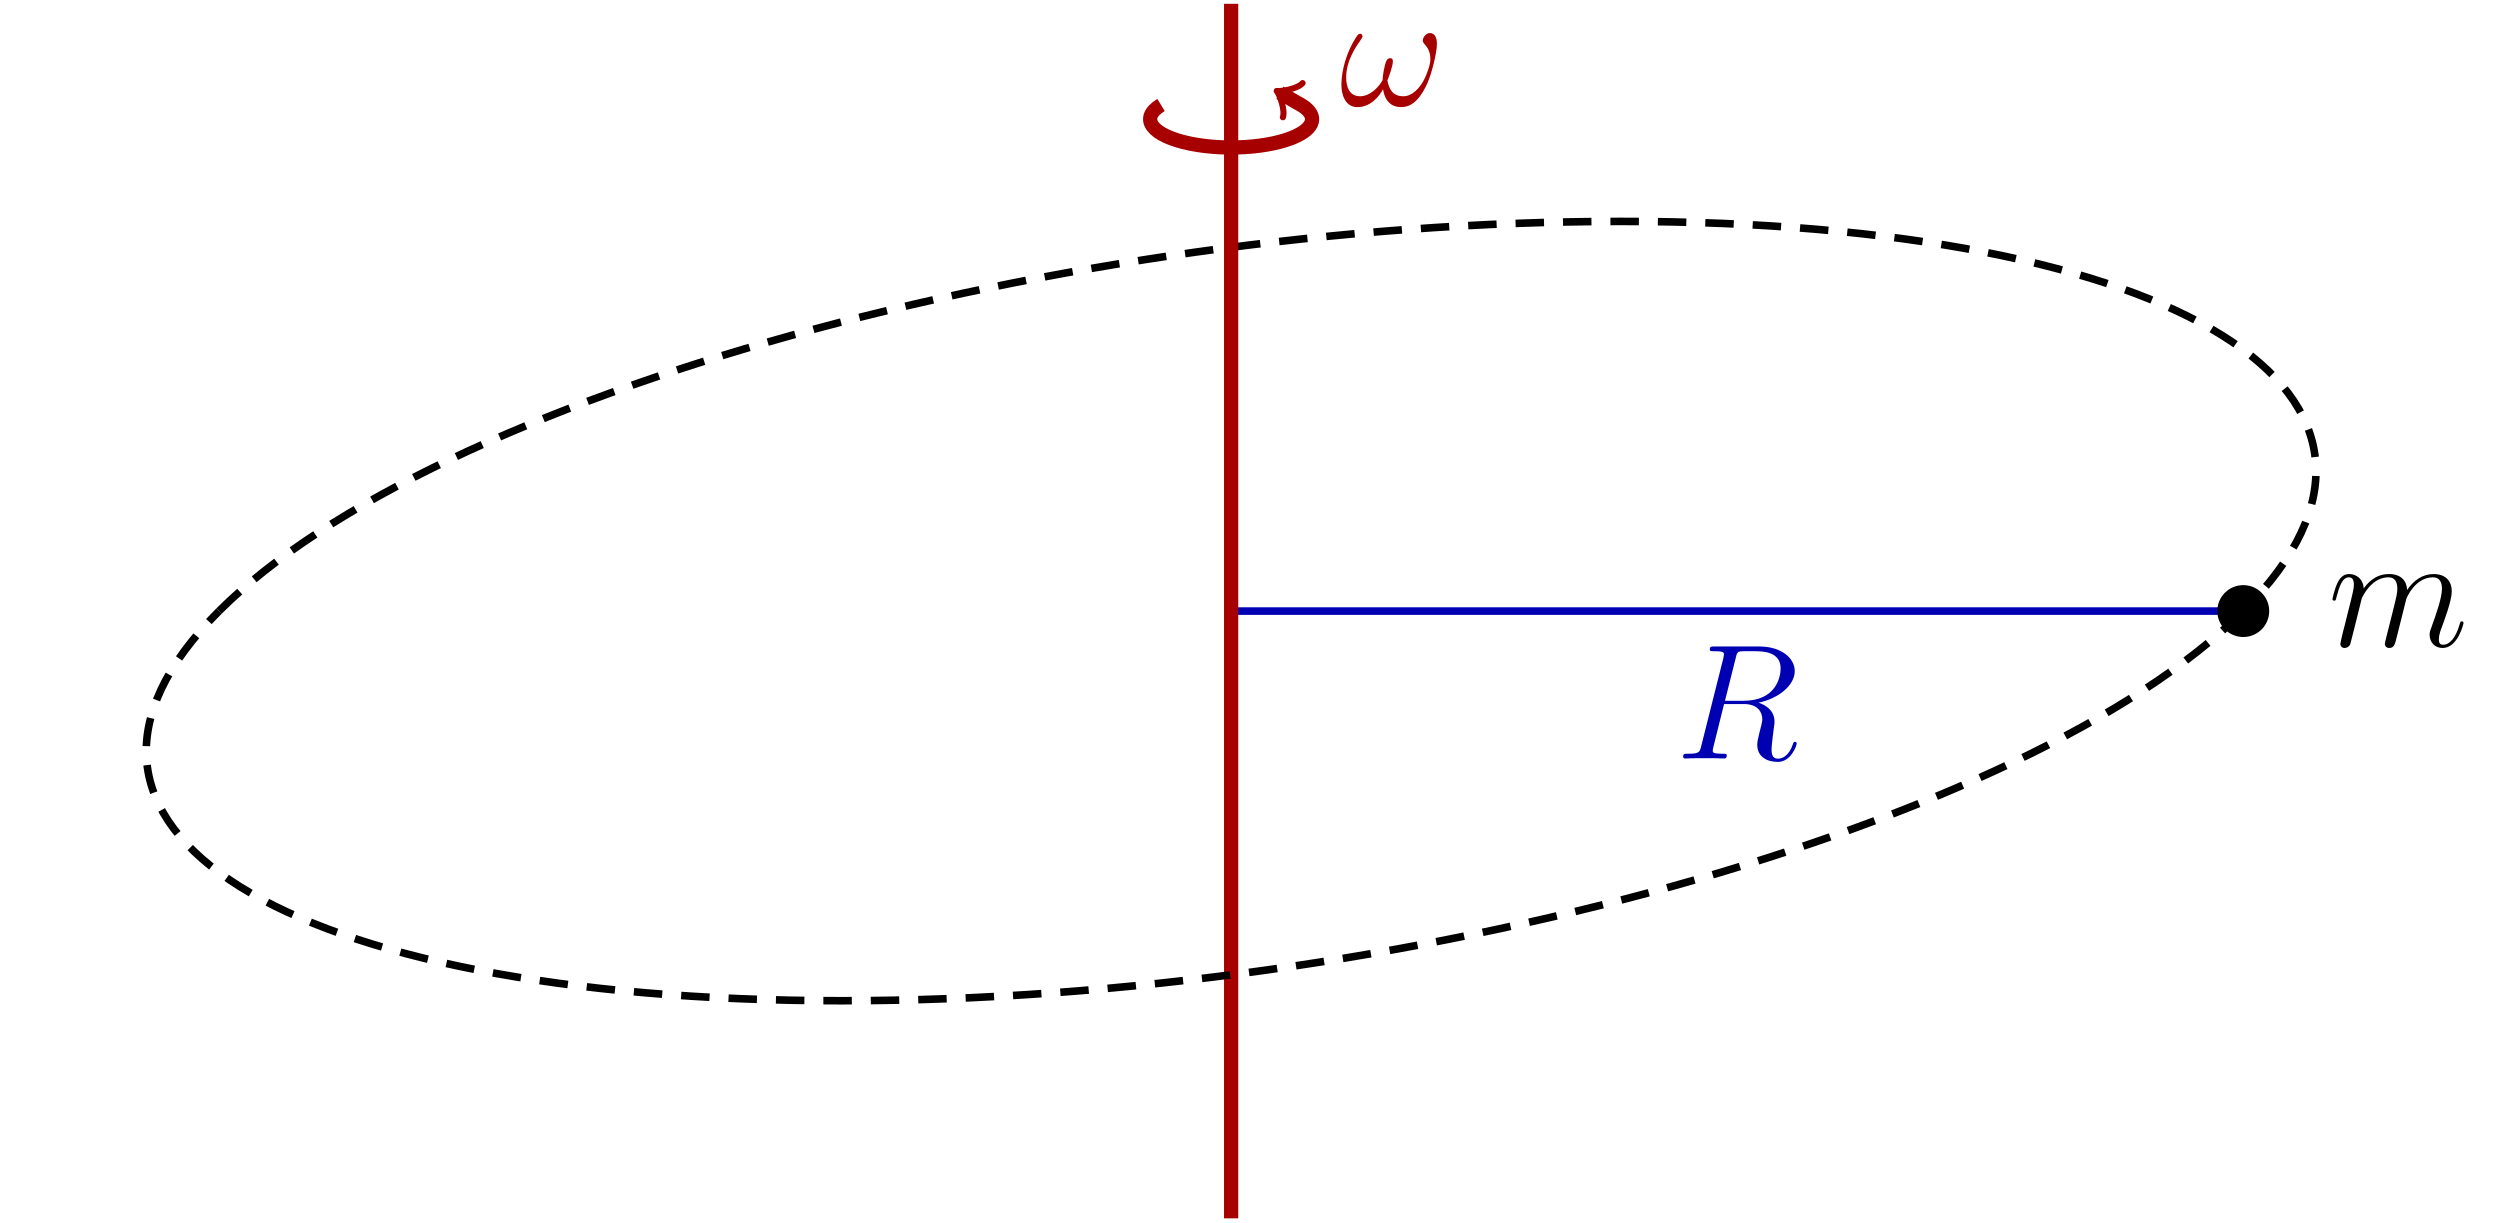
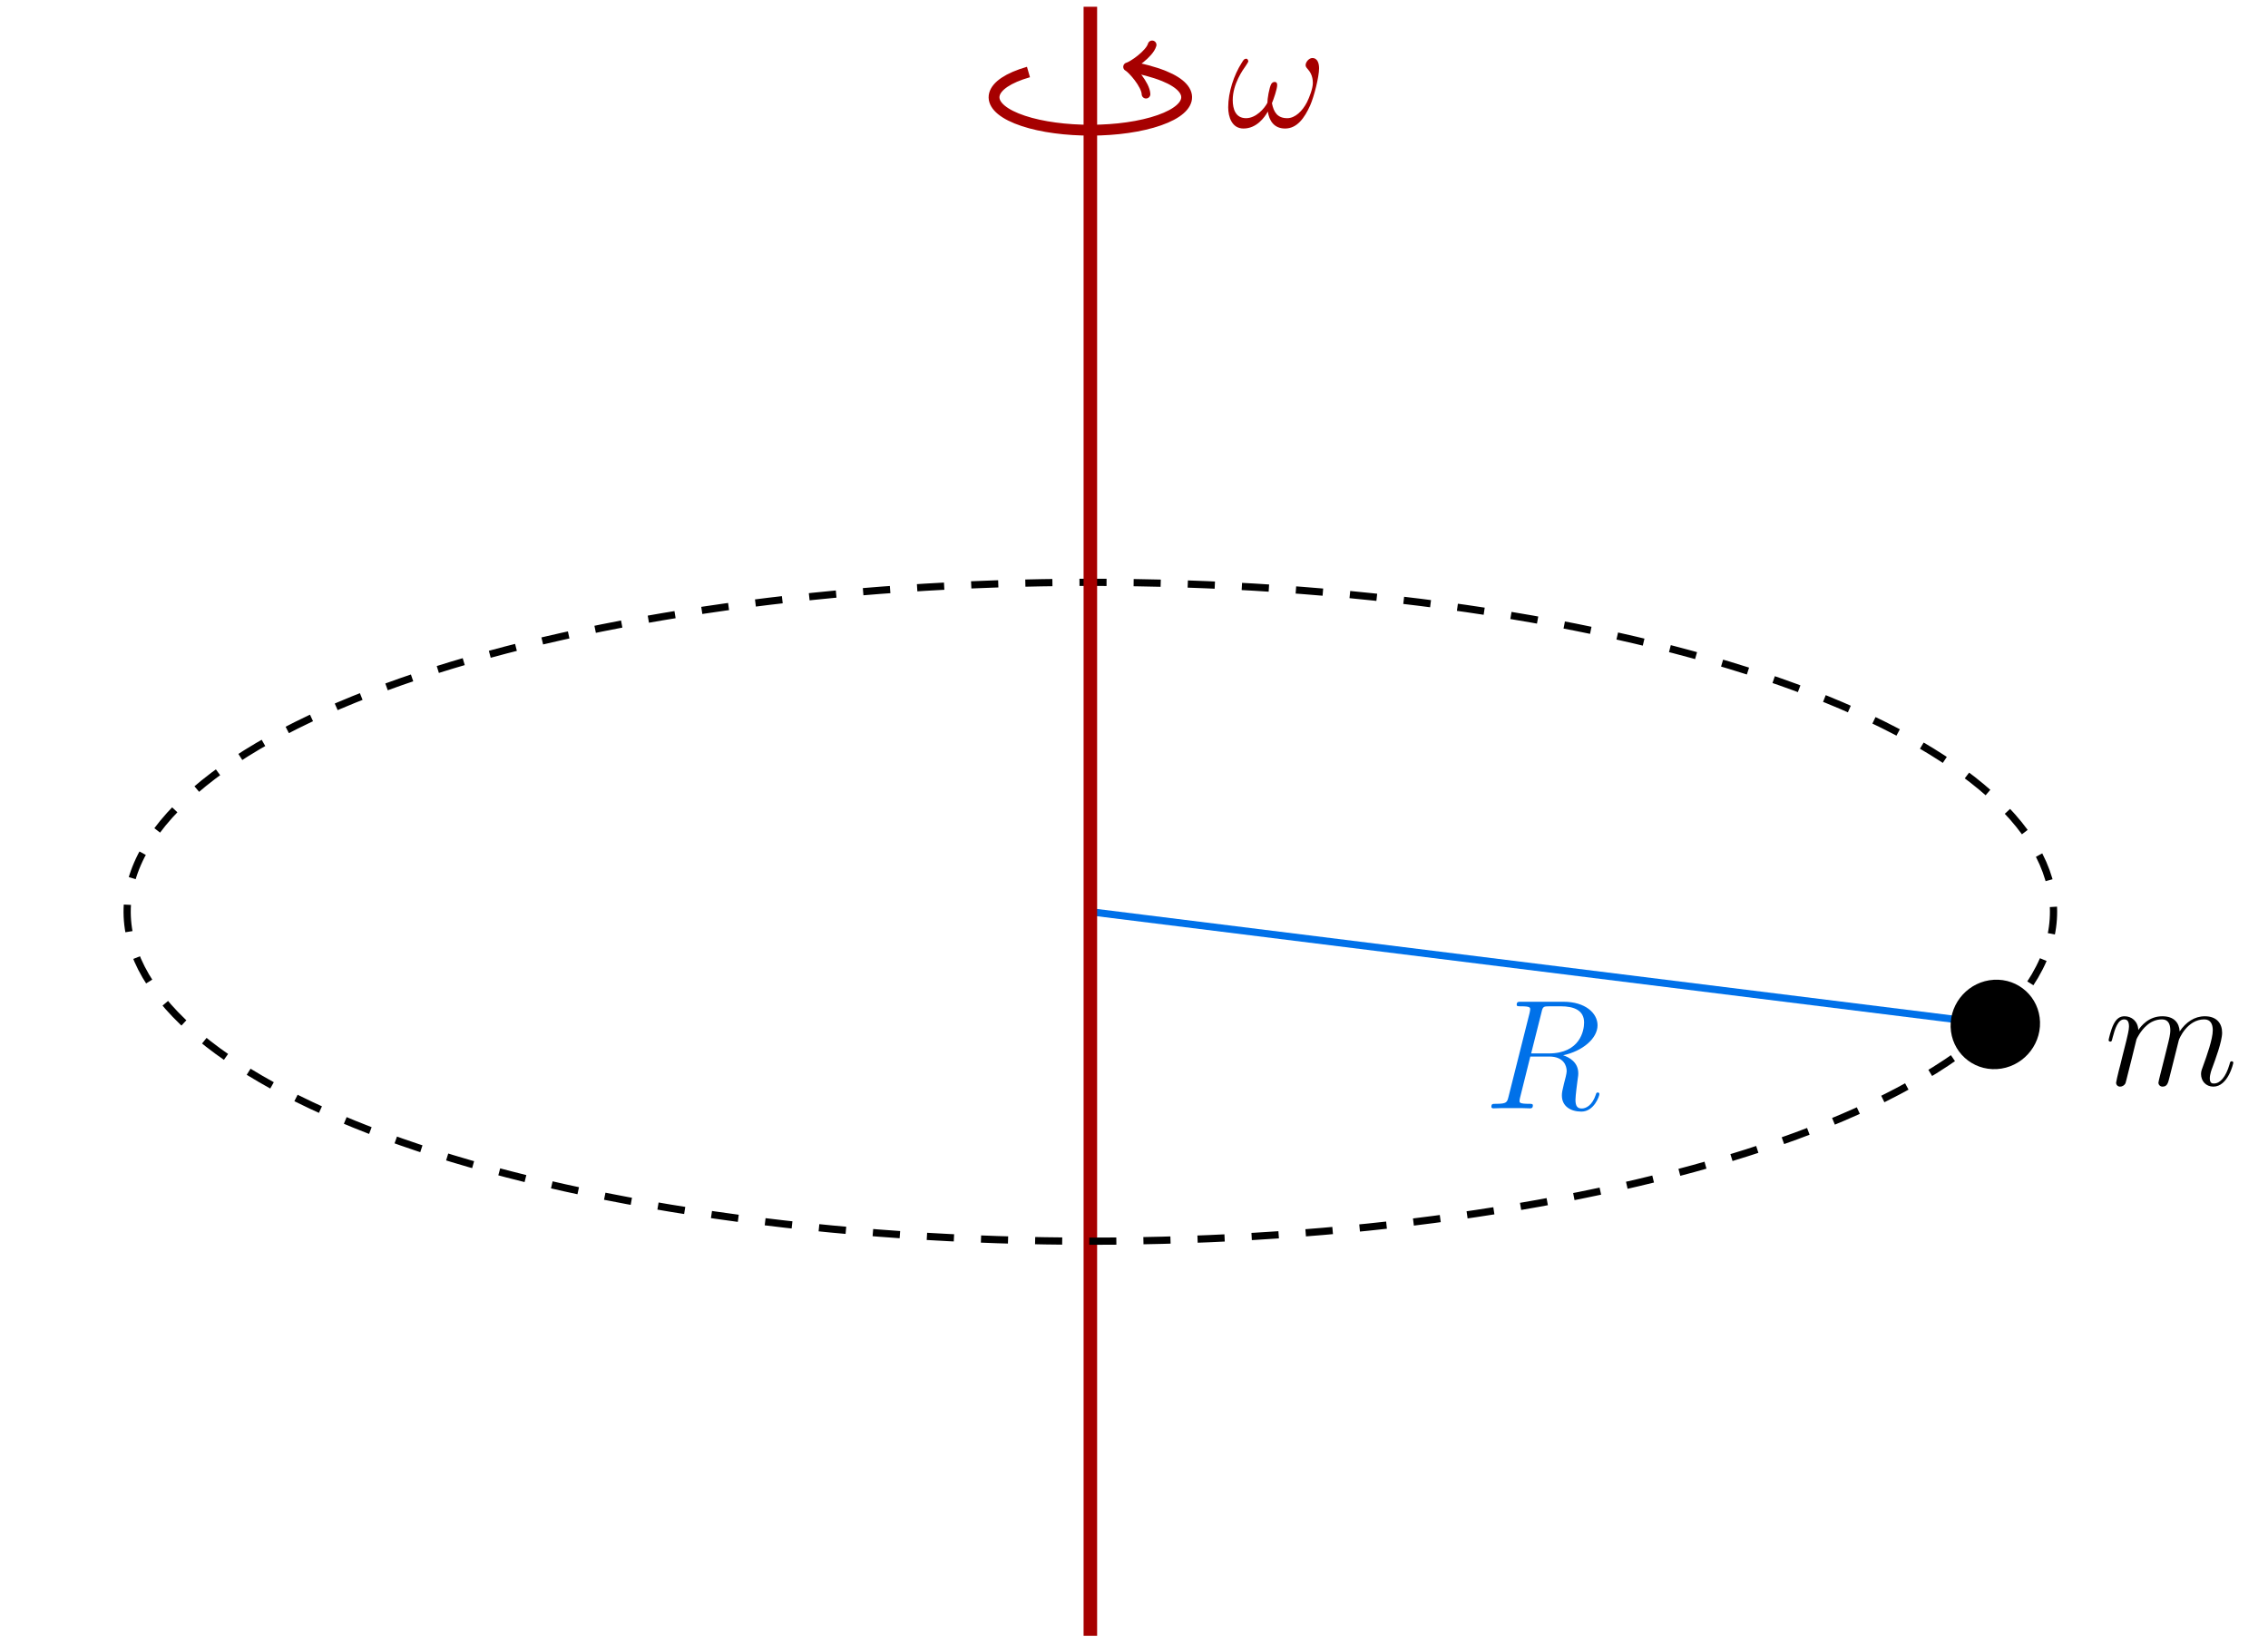
- <svg xmlns="http://www.w3.org/2000/svg" xmlns:xlink="http://www.w3.org/1999/xlink" width="262.564" height="128.356" viewBox="0 0 262.564 128.356">
+ <svg xmlns="http://www.w3.org/2000/svg" xmlns:xlink="http://www.w3.org/1999/xlink" width="250.371" height="181.317" viewBox="0 0 250.371 181.317">
  <defs>
    <g>
      <g id="glyph-0-0">
        <path d="M 6.344 -10.594 C 6.484 -11.234 6.562 -11.266 7.234 -11.266 L 8.469 -11.266 C 9.953 -11.266 11.047 -10.812 11.047 -9.469 C 11.047 -8.594 10.609 -6.062 7.141 -6.062 L 5.203 -6.062 Z M 8.734 -5.859 C 10.859 -6.312 12.531 -7.703 12.531 -9.172 C 12.531 -10.516 11.172 -11.766 8.781 -11.766 L 4.109 -11.766 C 3.766 -11.766 3.609 -11.766 3.609 -11.438 C 3.609 -11.266 3.734 -11.266 4.062 -11.266 C 5.094 -11.266 5.094 -11.125 5.094 -10.938 C 5.094 -10.906 5.094 -10.797 5.031 -10.531 L 2.703 -1.281 C 2.547 -0.672 2.516 -0.5 1.328 -0.5 C 0.938 -0.5 0.812 -0.5 0.812 -0.172 C 0.812 0 1 0 1.047 0 C 1.359 0 1.719 -0.031 2.047 -0.031 L 4.078 -0.031 C 4.391 -0.031 4.75 0 5.062 0 C 5.203 0 5.391 0 5.391 -0.328 C 5.391 -0.5 5.234 -0.5 4.969 -0.5 C 3.922 -0.5 3.922 -0.641 3.922 -0.812 C 3.922 -0.828 3.922 -0.953 3.953 -1.078 L 5.109 -5.719 L 7.188 -5.719 C 8.812 -5.719 9.125 -4.688 9.125 -4.109 C 9.125 -3.859 8.953 -3.188 8.828 -2.734 C 8.641 -1.953 8.594 -1.75 8.594 -1.422 C 8.594 -0.203 9.594 0.359 10.75 0.359 C 12.141 0.359 12.734 -1.344 12.734 -1.578 C 12.734 -1.703 12.656 -1.75 12.547 -1.75 C 12.422 -1.75 12.375 -1.656 12.344 -1.516 C 11.938 -0.297 11.234 0.016 10.797 0.016 C 10.359 0.016 10.094 -0.172 10.094 -0.953 C 10.094 -1.359 10.297 -2.922 10.312 -3.016 C 10.406 -3.656 10.406 -3.719 10.406 -3.859 C 10.406 -5.109 9.391 -5.641 8.734 -5.859 Z M 8.734 -5.859 " />
      </g>
      <g id="glyph-0-1">
        <path d="M 3.547 -5.047 C 3.578 -5.141 4.016 -6.016 4.656 -6.562 C 5.094 -6.969 5.688 -7.25 6.359 -7.25 C 7.047 -7.25 7.281 -6.734 7.281 -6.047 C 7.281 -5.938 7.281 -5.594 7.078 -4.781 L 6.641 -3.016 C 6.516 -2.5 6.188 -1.219 6.141 -1.031 C 6.078 -0.781 5.969 -0.328 5.969 -0.266 C 5.969 -0.016 6.172 0.172 6.422 0.172 C 6.938 0.172 7.031 -0.219 7.188 -0.844 L 8.219 -4.953 C 8.25 -5.094 9.141 -7.25 11.031 -7.25 C 11.719 -7.25 11.969 -6.734 11.969 -6.047 C 11.969 -5.078 11.297 -3.203 10.922 -2.172 C 10.766 -1.75 10.672 -1.531 10.672 -1.219 C 10.672 -0.453 11.203 0.172 12.031 0.172 C 13.641 0.172 14.234 -2.359 14.234 -2.469 C 14.234 -2.547 14.172 -2.625 14.062 -2.625 C 13.906 -2.625 13.891 -2.562 13.812 -2.266 C 13.406 -0.891 12.781 -0.172 12.094 -0.172 C 11.922 -0.172 11.641 -0.188 11.641 -0.734 C 11.641 -1.188 11.844 -1.734 11.922 -1.922 C 12.219 -2.75 13 -4.781 13 -5.781 C 13 -6.812 12.391 -7.594 11.094 -7.594 C 9.938 -7.594 9 -6.938 8.312 -5.922 C 8.266 -6.859 7.703 -7.594 6.406 -7.594 C 4.875 -7.594 4.062 -6.516 3.75 -6.078 C 3.703 -7.062 3 -7.594 2.234 -7.594 C 1.734 -7.594 1.344 -7.359 1.016 -6.703 C 0.703 -6.078 0.469 -5.031 0.469 -4.953 C 0.469 -4.891 0.531 -4.797 0.656 -4.797 C 0.797 -4.797 0.812 -4.828 0.906 -5.219 C 1.172 -6.234 1.5 -7.25 2.188 -7.25 C 2.578 -7.25 2.719 -6.969 2.719 -6.453 C 2.719 -6.078 2.547 -5.406 2.422 -4.875 L 1.953 -3.016 C 1.875 -2.688 1.688 -1.906 1.594 -1.594 C 1.484 -1.156 1.297 -0.344 1.297 -0.266 C 1.297 -0.016 1.484 0.172 1.734 0.172 C 1.953 0.172 2.188 0.062 2.328 -0.188 C 2.359 -0.281 2.516 -0.875 2.594 -1.219 L 2.984 -2.766 Z M 3.547 -5.047 " />
      </g>
      <g id="glyph-0-2">
        <path d="M 10.234 -6.469 C 10.234 -6.969 10.094 -7.609 9.484 -7.609 C 9.141 -7.609 8.75 -7.188 8.75 -6.828 C 8.75 -6.688 8.812 -6.578 8.953 -6.422 C 9.219 -6.125 9.547 -5.672 9.547 -4.859 C 9.547 -4.234 9.156 -3.25 8.891 -2.719 C 8.406 -1.781 7.609 -0.969 6.719 -0.969 C 5.625 -0.969 5.219 -1.656 5.031 -2.625 C 5.219 -3.062 5.609 -4.188 5.609 -4.625 C 5.609 -4.828 5.547 -4.969 5.328 -4.969 C 5.203 -4.969 5.062 -4.906 4.969 -4.766 C 4.734 -4.391 4.516 -3.031 4.531 -2.672 C 4.203 -2.031 3.266 -0.969 2.172 -0.969 C 1.016 -0.969 0.703 -1.984 0.703 -2.969 C 0.703 -4.75 1.828 -6.312 2.141 -6.75 C 2.312 -7.016 2.422 -7.188 2.422 -7.219 C 2.422 -7.328 2.359 -7.531 2.203 -7.531 C 1.922 -7.531 1.844 -7.297 1.703 -7.094 C 0.828 -5.734 0.203 -3.828 0.203 -2.172 C 0.203 -1.109 0.609 0.172 1.891 0.172 C 3.328 0.172 4.219 -1.047 4.578 -1.703 C 4.719 -0.734 5.234 0.172 6.484 0.172 C 7.797 0.172 8.625 -0.984 9.25 -2.375 C 9.688 -3.375 10.234 -5.531 10.234 -6.469 Z M 10.234 -6.469 " />
      </g>
    </g>
    <clipPath id="clip-0">
-       <path clip-rule="nonzero" d="M 128 0 L 131 0 L 131 128.355 L 128 128.355 Z M 128 0 " />
+       <path clip-rule="nonzero" d="M 119 0 L 122 0 L 122 181.316 L 119 181.316 Z M 119 0 " />
    </clipPath>
  </defs>
-   <path fill="none" stroke-width="0.797" stroke-linecap="butt" stroke-linejoin="miter" stroke="rgb(0%, 0%, 70%)" stroke-opacity="1" stroke-miterlimit="10" d="M 0.001 -0.002 L 106.302 -0.002 " transform="matrix(1, 0, 0, -1, 129.3, 64.178)" />
-   <g fill="rgb(0%, 0%, 70%)" fill-opacity="1">
-     <use xlink:href="#glyph-0-0" x="175.963" y="79.661" />
+   <path fill="none" stroke-width="0.797" stroke-linecap="butt" stroke-linejoin="miter" stroke="rgb(0%, 44.118%, 91.248%)" stroke-opacity="1" stroke-miterlimit="10" d="M 0 0.001 L 99.891 -12.433 " transform="matrix(1, 0, 0, -1, 120.367, 100.649)" />
+   <g fill="rgb(0%, 44.118%, 91.248%)" fill-opacity="1">
+     <use xlink:href="#glyph-0-0" x="163.826" y="122.349" />
  </g>
-   <path fill-rule="nonzero" fill="rgb(0%, 0%, 0%)" fill-opacity="1" stroke-width="1.196" stroke-linecap="butt" stroke-linejoin="miter" stroke="rgb(0%, 0%, 0%)" stroke-opacity="1" stroke-miterlimit="10" d="M 108.427 -0.002 C 108.427 1.174 107.473 2.127 106.302 2.127 C 105.126 2.127 104.173 1.174 104.173 -0.002 C 104.173 -1.174 105.126 -2.127 106.302 -2.127 C 107.473 -2.127 108.427 -1.174 108.427 -0.002 Z M 108.427 -0.002 " transform="matrix(1, 0, 0, -1, 129.3, 64.178)" />
+   <path fill="none" stroke-width="0.797" stroke-linecap="butt" stroke-linejoin="miter" stroke="rgb(0%, 0%, 0%)" stroke-opacity="1" stroke-dasharray="2.989 2.989" stroke-miterlimit="10" d="M 99.891 -12.433 C 119.969 6.434 91.528 27.297 36.356 34.165 C -18.812 41.032 -79.812 31.301 -99.89 12.434 " transform="matrix(1, 0, 0, -1, 120.367, 100.649)" />
+   <path fill-rule="nonzero" fill="rgb(0%, 0%, 0%)" fill-opacity="1" stroke-width="1.494" stroke-linecap="butt" stroke-linejoin="miter" stroke="rgb(0%, 0%, 0%)" stroke-opacity="1" stroke-miterlimit="10" d="M 100.031 -16.621 C 102.344 -16.48 104.16 -14.496 104.09 -12.183 C 104.02 -9.874 102.086 -8.113 99.774 -8.253 C 97.461 -8.39 95.645 -10.378 95.715 -12.687 C 95.785 -14.999 97.719 -16.757 100.031 -16.621 Z M 100.031 -16.621 " transform="matrix(1, 0, 0, -1, 120.367, 100.649)" />
  <g fill="rgb(0%, 0%, 0%)" fill-opacity="1">
-     <use xlink:href="#glyph-0-1" x="244.499" y="67.884" />
+     <use xlink:href="#glyph-0-1" x="232.306" y="119.779" />
  </g>
-   <path fill="none" stroke-width="0.797" stroke-linecap="butt" stroke-linejoin="miter" stroke="rgb(0%, 0%, 0%)" stroke-opacity="1" stroke-dasharray="2.989 1.993" stroke-miterlimit="10" d="M -106.3 -0.002 C -83.698 22.604 -17.784 40.924 40.927 40.924 C 99.634 40.924 128.903 22.604 106.302 -0.002 " transform="matrix(1, 0, 0, -1, 129.3, 64.178)" />
  <g clip-path="url(#clip-0)">
-     <path fill="none" stroke-width="1.494" stroke-linecap="butt" stroke-linejoin="miter" stroke="rgb(64.999%, 0%, 0%)" stroke-opacity="1" stroke-miterlimit="10" d="M 0.001 -63.779 L 0.001 63.78 " transform="matrix(1, 0, 0, -1, 129.3, 64.178)" />
+     <path fill="none" stroke-width="1.494" stroke-linecap="butt" stroke-linejoin="miter" stroke="rgb(64.999%, 0%, 0%)" stroke-opacity="1" stroke-miterlimit="10" d="M 0 99.903 L 0 -79.921 " transform="matrix(1, 0, 0, -1, 120.367, 100.649)" />
  </g>
+   <path fill="none" stroke-width="1.196" stroke-linecap="butt" stroke-linejoin="miter" stroke="rgb(64.999%, 0%, 0%)" stroke-opacity="1" stroke-miterlimit="10" d="M -6.832 92.7 C -11.332 91.407 -11.918 89.114 -8.144 87.575 C -4.371 86.04 2.336 85.837 6.832 87.129 C 11.332 88.419 11.918 90.712 8.145 92.251 C 6.946 92.739 5.387 93.11 4.821 93.184 " transform="matrix(1, 0, 0, -1, 120.367, 100.649)" />
+   <path fill="none" stroke-width="0.956" stroke-linecap="round" stroke-linejoin="round" stroke="rgb(64.999%, 0%, 0%)" stroke-opacity="1" stroke-miterlimit="10" d="M -0 2.742 C 0.159 1.715 1.914 0.17 2.392 0.001 C 1.913 -0.173 0.161 -1.714 0.001 -2.741 " transform="matrix(-0.99232, -0.12352, -0.12352, 0.99232, 126.85, 7.6735)" />
  <g fill="rgb(64.999%, 0%, 0%)" fill-opacity="1">
-     <use xlink:href="#glyph-0-2" x="140.679" y="11.078" />
+     <use xlink:href="#glyph-0-2" x="135.382" y="14.015" />
  </g>
-   <path fill="none" stroke-width="0.797" stroke-linecap="butt" stroke-linejoin="miter" stroke="rgb(100%, 100%, 100%)" stroke-opacity="1" stroke-miterlimit="10" d="M -7.362 53.151 C -9.714 51.725 -8.32 49.905 -4.253 49.084 C -0.183 48.264 5.016 48.752 7.364 50.174 C 9.016 51.174 8.86 52.42 6.966 53.369 " transform="matrix(1, 0, 0, -1, 129.3, 64.178)" />
-   <path fill="none" stroke-width="1.494" stroke-linecap="butt" stroke-linejoin="miter" stroke="rgb(64.999%, 0%, 0%)" stroke-opacity="1" stroke-miterlimit="10" d="M -7.362 53.151 C -9.714 51.725 -8.32 49.905 -4.253 49.084 C -0.183 48.264 5.016 48.752 7.364 50.174 C 9.016 51.174 8.86 52.42 6.966 53.369 L 5.126 54.432 " transform="matrix(1, 0, 0, -1, 129.3, 64.178)" />
-   <path fill="none" stroke-width="0.638" stroke-linecap="round" stroke-linejoin="round" stroke="rgb(64.999%, 0%, 0%)" stroke-opacity="1" stroke-miterlimit="10" d="M -1.554 2.072 C -1.425 1.294 0.001 0.128 0.39 0.001 C 0 -0.129 -1.424 -1.295 -1.553 -2.072 " transform="matrix(-0.86606, -0.49992, -0.49992, 0.86606, 134.424, 9.74511)" />
-   <path fill="none" stroke-width="0.797" stroke-linecap="butt" stroke-linejoin="miter" stroke="rgb(0%, 0%, 0%)" stroke-opacity="1" stroke-dasharray="2.989 1.993" stroke-miterlimit="10" d="M 106.302 -0.002 C 83.696 -22.603 17.782 -40.924 -40.925 -40.924 C -99.636 -40.924 -128.902 -22.603 -106.3 -0.002 " transform="matrix(1, 0, 0, -1, 129.3, 64.178)" />
+   <path fill="none" stroke-width="0.797" stroke-linecap="butt" stroke-linejoin="miter" stroke="rgb(0%, 0%, 0%)" stroke-opacity="1" stroke-dasharray="2.989 2.989" stroke-miterlimit="10" d="M 99.891 -12.433 C 79.809 -31.304 18.813 -41.031 -36.359 -34.163 C -91.527 -27.296 -119.969 -6.433 -99.89 12.434 " transform="matrix(1, 0, 0, -1, 120.367, 100.649)" />
</svg>
